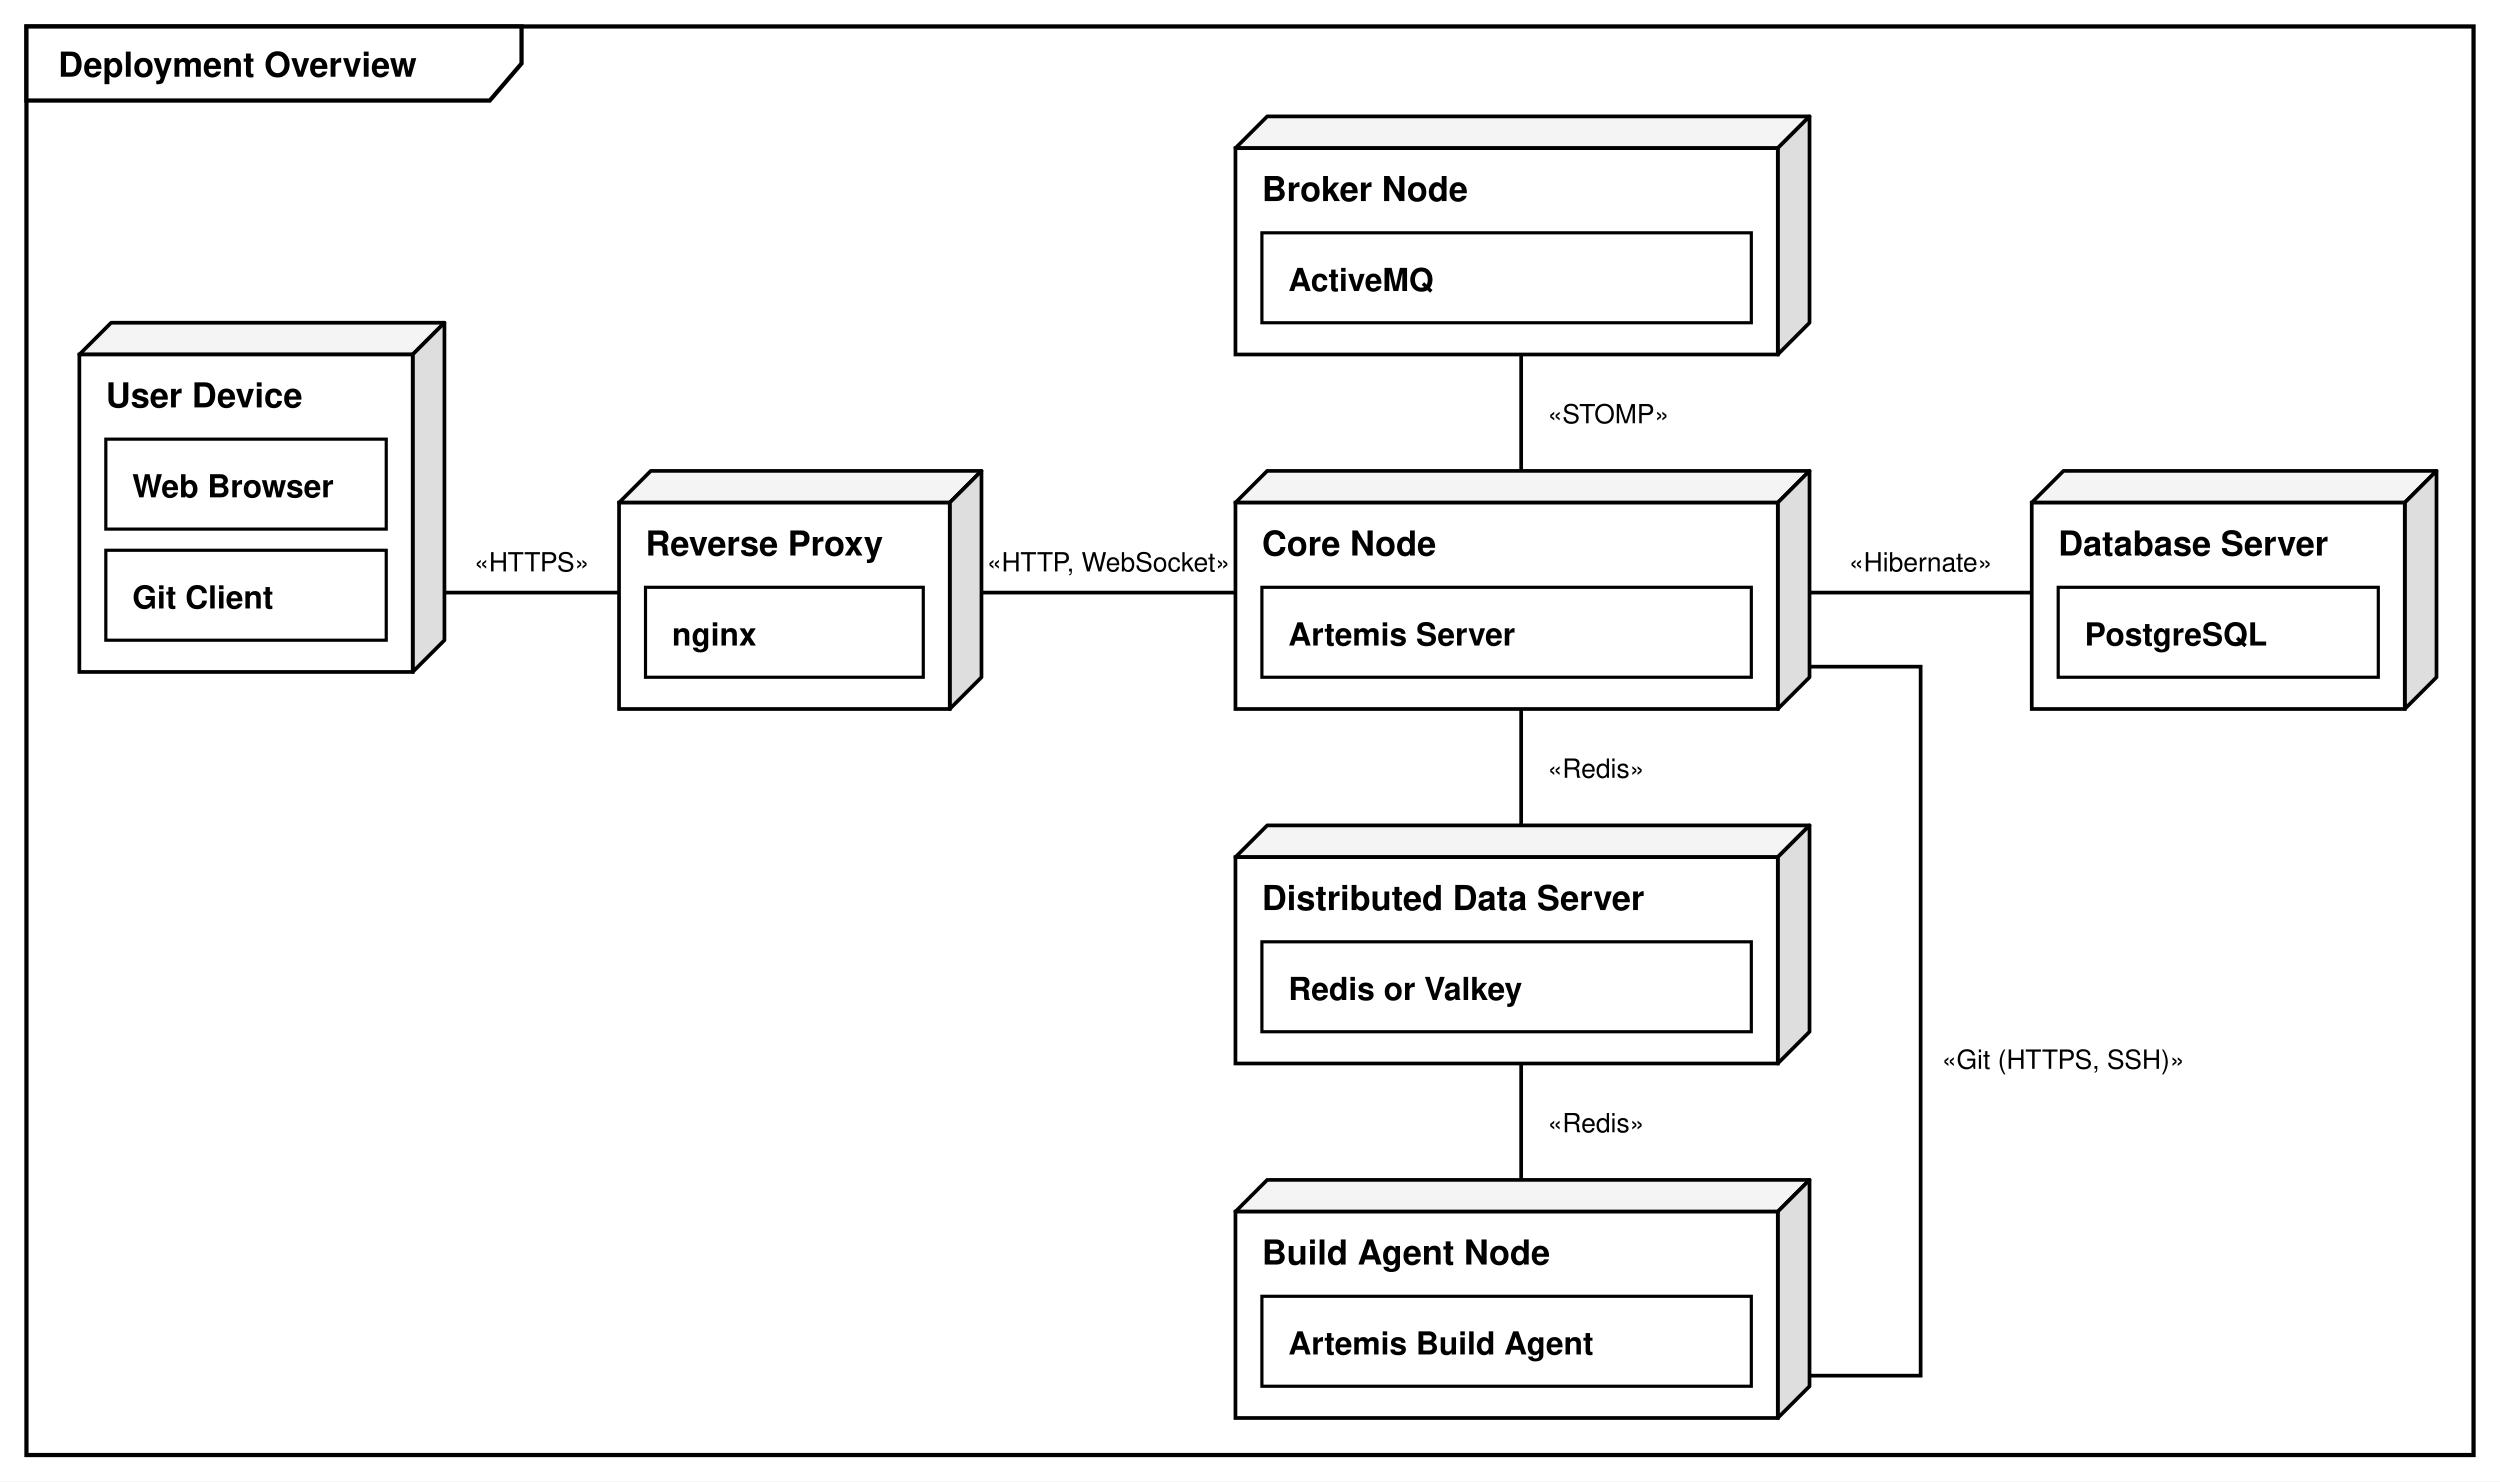
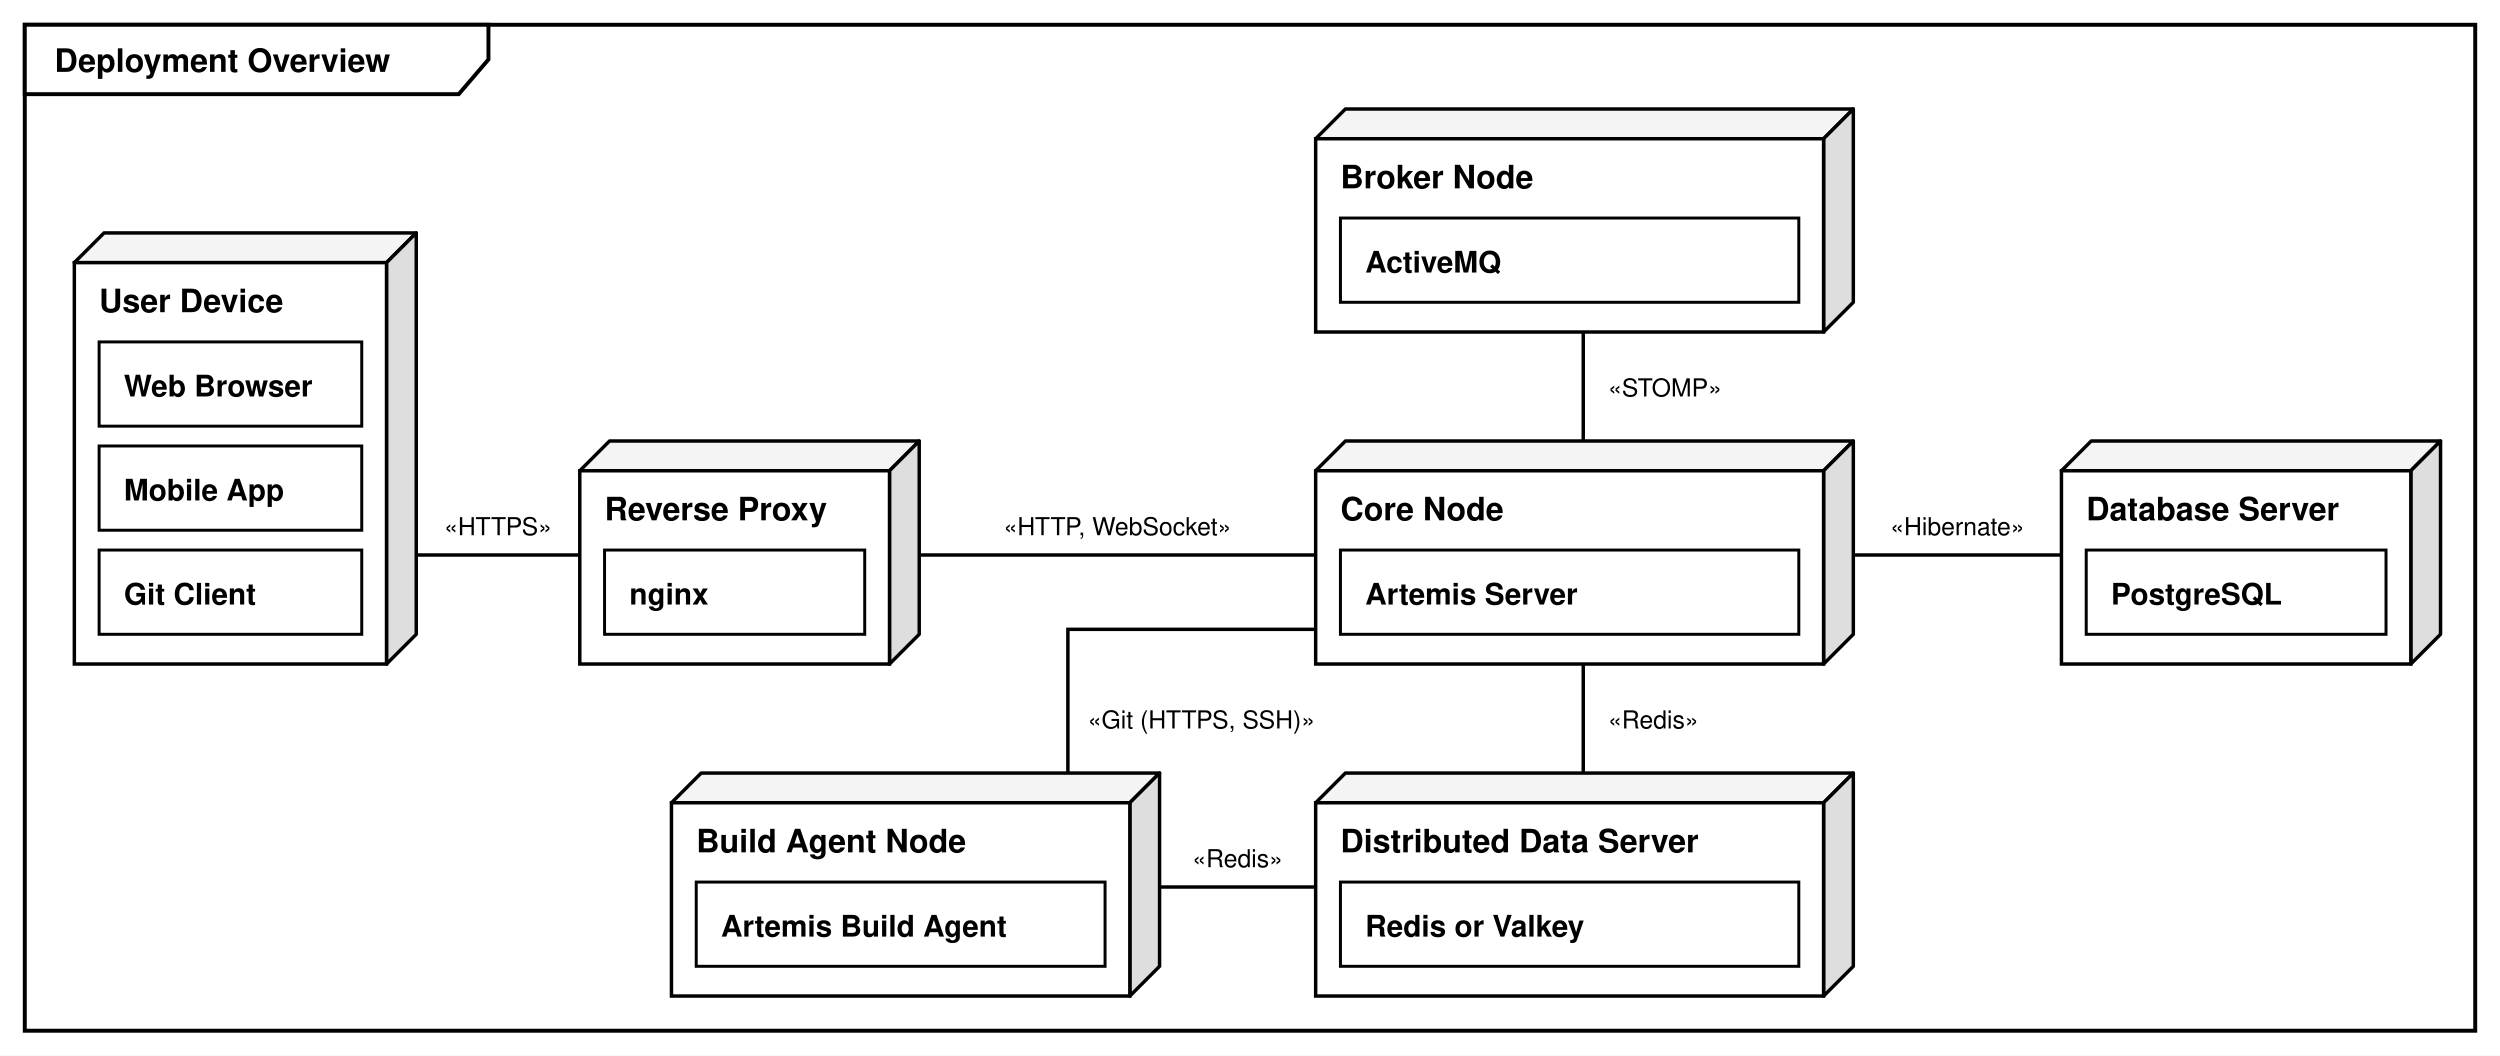
- <svg xmlns="http://www.w3.org/2000/svg" viewBox="0 0 945 560" width="945" height="560" font-family="Helvetica, Arial, sans-serif" role="img" aria-labelledby="t d">
+ <svg xmlns="http://www.w3.org/2000/svg" viewBox="0 0 1009 426" width="1009" height="426" font-family="Helvetica, Arial, sans-serif" role="img" aria-labelledby="t d">
  <defs>
    <marker id="open" viewBox="0 0 10 10" refX="9" refY="5" markerWidth="9" markerHeight="9" orient="auto">
      <path d="M1 1 L9 5 L1 9" fill="none" stroke="#000000" stroke-width="1.4" />
    </marker>
  </defs>
-   <rect width="945" height="560" fill="#ffffff" />
-   <rect x="10" y="10" width="925" height="540" fill="#ffffff" stroke="#000000" stroke-width="1.6" />
+   <rect width="1009" height="426" fill="#ffffff" />
+   <rect x="10" y="10" width="989" height="406" fill="#ffffff" stroke="#000000" stroke-width="1.6" />
  <polygon points="10,10 197.14,10 197.14,24 185.14,38 10,38" fill="#ffffff" stroke="#000000" stroke-width="1.6" />
  <text x="22" y="29" font-size="13" font-weight="700" text-anchor="start" fill="#000000">Deployment Overview</text>
-   <polygon points="30,134 42,122 168,122 156,134" fill="#f4f4f4" stroke="#000000" stroke-width="1.4" stroke-linejoin="round" />
-   <polygon points="156,134 168,122 168,242 156,254" fill="#dedede" stroke="#000000" stroke-width="1.4" stroke-linejoin="round" />
-   <rect x="30" y="134" width="126" height="120" fill="#ffffff" stroke="#000000" stroke-width="1.4" />
-   <text x="40" y="154" font-size="13" font-weight="700" text-anchor="start" fill="#000000">User Device</text>
-   <rect x="40" y="166" width="106" height="34" fill="#ffffff" stroke="#000000" stroke-width="1.2" />
-   <text x="50" y="188" font-size="12" font-weight="700" text-anchor="start" fill="#000000">Web Browser</text>
-   <rect x="40" y="208" width="106" height="34" fill="#ffffff" stroke="#000000" stroke-width="1.2" />
-   <text x="50" y="230" font-size="12" font-weight="700" text-anchor="start" fill="#000000">Git Client</text>
+   <polygon points="30,106 42,94 168,94 156,106" fill="#f4f4f4" stroke="#000000" stroke-width="1.4" stroke-linejoin="round" />
+   <polygon points="156,106 168,94 168,256 156,268" fill="#dedede" stroke="#000000" stroke-width="1.4" stroke-linejoin="round" />
+   <rect x="30" y="106" width="126" height="162" fill="#ffffff" stroke="#000000" stroke-width="1.4" />
+   <text x="40" y="126" font-size="13" font-weight="700" text-anchor="start" fill="#000000">User Device</text>
+   <rect x="40" y="138" width="106" height="34" fill="#ffffff" stroke="#000000" stroke-width="1.2" />
+   <text x="50" y="160" font-size="12" font-weight="700" text-anchor="start" fill="#000000">Web Browser</text>
+   <rect x="40" y="180" width="106" height="34" fill="#ffffff" stroke="#000000" stroke-width="1.2" />
+   <text x="50" y="202" font-size="12" font-weight="700" text-anchor="start" fill="#000000">Mobile App</text>
+   <rect x="40" y="222" width="106" height="34" fill="#ffffff" stroke="#000000" stroke-width="1.2" />
+   <text x="50" y="244" font-size="12" font-weight="700" text-anchor="start" fill="#000000">Git Client</text>
  <polygon points="234,190 246,178 371,178 359,190" fill="#f4f4f4" stroke="#000000" stroke-width="1.4" stroke-linejoin="round" />
  <polygon points="359,190 371,178 371,256 359,268" fill="#dedede" stroke="#000000" stroke-width="1.4" stroke-linejoin="round" />
  <rect x="234" y="190" width="125" height="78" fill="#ffffff" stroke="#000000" stroke-width="1.4" />
  <text x="244" y="210" font-size="13" font-weight="700" text-anchor="start" fill="#000000">Reverse Proxy</text>
  <rect x="244" y="222" width="105" height="34" fill="#ffffff" stroke="#000000" stroke-width="1.2" />
  <text x="254" y="244" font-size="12" font-weight="700" text-anchor="start" fill="#000000">nginx</text>
  <polyline points="168,224 234,224" fill="none" stroke="#000000" stroke-width="1.4" />
  <text x="201.0" y="216" font-size="10" font-weight="400" text-anchor="middle" fill="#000000">«HTTPS»</text>
-   <polyline points="371,224 467,224" fill="none" stroke="#000000" stroke-width="1.4" />
-   <text x="419.0" y="216" font-size="10" font-weight="400" text-anchor="middle" fill="#000000">«HTTP, WebSocket»</text>
-   <polygon points="467,190 479,178 684,178 672,190" fill="#f4f4f4" stroke="#000000" stroke-width="1.4" stroke-linejoin="round" />
-   <polygon points="672,190 684,178 684,256 672,268" fill="#dedede" stroke="#000000" stroke-width="1.4" stroke-linejoin="round" />
-   <rect x="467" y="190" width="205" height="78" fill="#ffffff" stroke="#000000" stroke-width="1.4" />
-   <text x="477" y="210" font-size="13" font-weight="700" text-anchor="start" fill="#000000">Core Node</text>
-   <rect x="477" y="222" width="185" height="34" fill="#ffffff" stroke="#000000" stroke-width="1.2" />
-   <text x="487" y="244" font-size="12" font-weight="700" text-anchor="start" fill="#000000">Artemis Server</text>
-   <polygon points="467,56 479,44 684,44 672,56" fill="#f4f4f4" stroke="#000000" stroke-width="1.4" stroke-linejoin="round" />
-   <polygon points="672,56 684,44 684,122 672,134" fill="#dedede" stroke="#000000" stroke-width="1.4" stroke-linejoin="round" />
-   <rect x="467" y="56" width="205" height="78" fill="#ffffff" stroke="#000000" stroke-width="1.4" />
-   <text x="477" y="76" font-size="13" font-weight="700" text-anchor="start" fill="#000000">Broker Node</text>
-   <rect x="477" y="88" width="185" height="34" fill="#ffffff" stroke="#000000" stroke-width="1.2" />
-   <text x="487" y="110" font-size="12" font-weight="700" text-anchor="start" fill="#000000">ActiveMQ</text>
-   <polygon points="467,324 479,312 684,312 672,324" fill="#f4f4f4" stroke="#000000" stroke-width="1.4" stroke-linejoin="round" />
-   <polygon points="672,324 684,312 684,390 672,402" fill="#dedede" stroke="#000000" stroke-width="1.4" stroke-linejoin="round" />
-   <rect x="467" y="324" width="205" height="78" fill="#ffffff" stroke="#000000" stroke-width="1.4" />
-   <text x="477" y="344" font-size="13" font-weight="700" text-anchor="start" fill="#000000">Distributed Data Server</text>
-   <rect x="477" y="356" width="185" height="34" fill="#ffffff" stroke="#000000" stroke-width="1.2" />
-   <text x="487" y="378" font-size="12" font-weight="700" text-anchor="start" fill="#000000">Redis or Valkey</text>
-   <polygon points="467,458 479,446 684,446 672,458" fill="#f4f4f4" stroke="#000000" stroke-width="1.4" stroke-linejoin="round" />
-   <polygon points="672,458 684,446 684,524 672,536" fill="#dedede" stroke="#000000" stroke-width="1.4" stroke-linejoin="round" />
-   <rect x="467" y="458" width="205" height="78" fill="#ffffff" stroke="#000000" stroke-width="1.4" />
-   <text x="477" y="478" font-size="13" font-weight="700" text-anchor="start" fill="#000000">Build Agent Node</text>
-   <rect x="477" y="490" width="185" height="34" fill="#ffffff" stroke="#000000" stroke-width="1.2" />
-   <text x="487" y="512" font-size="12" font-weight="700" text-anchor="start" fill="#000000">Artemis Build Agent</text>
-   <polyline points="575,134 575,178" fill="none" stroke="#000000" stroke-width="1.4" />
-   <text x="585" y="160.0" font-size="10" font-weight="400" text-anchor="start" fill="#000000">«STOMP»</text>
-   <polyline points="575,268 575,312" fill="none" stroke="#000000" stroke-width="1.4" />
-   <text x="585" y="294.0" font-size="10" font-weight="400" text-anchor="start" fill="#000000">«Redis»</text>
-   <polyline points="575,402 575,446" fill="none" stroke="#000000" stroke-width="1.4" />
-   <text x="585" y="428.0" font-size="10" font-weight="400" text-anchor="start" fill="#000000">«Redis»</text>
-   <polygon points="768,190 780,178 921,178 909,190" fill="#f4f4f4" stroke="#000000" stroke-width="1.4" stroke-linejoin="round" />
-   <polygon points="909,190 921,178 921,256 909,268" fill="#dedede" stroke="#000000" stroke-width="1.4" stroke-linejoin="round" />
-   <rect x="768" y="190" width="141" height="78" fill="#ffffff" stroke="#000000" stroke-width="1.4" />
-   <text x="778" y="210" font-size="13" font-weight="700" text-anchor="start" fill="#000000">Database Server</text>
-   <rect x="778" y="222" width="121" height="34" fill="#ffffff" stroke="#000000" stroke-width="1.2" />
-   <text x="788" y="244" font-size="12" font-weight="700" text-anchor="start" fill="#000000">PostgreSQL</text>
-   <polyline points="684,224 768,224" fill="none" stroke="#000000" stroke-width="1.4" />
-   <text x="726.0" y="216" font-size="10" font-weight="400" text-anchor="middle" fill="#000000">«Hibernate»</text>
-   <polyline points="684,252 726,252 726,520 684,520" fill="none" stroke="#000000" stroke-width="1.4" />
-   <text x="734" y="404.0" font-size="10" font-weight="400" text-anchor="start" fill="#000000">«Git (HTTPS, SSH)»</text>
+   <polyline points="371,224 531,224" fill="none" stroke="#000000" stroke-width="1.4" />
+   <text x="451.0" y="216" font-size="10" font-weight="400" text-anchor="middle" fill="#000000">«HTTP, WebSocket»</text>
+   <polygon points="531,190 543,178 748,178 736,190" fill="#f4f4f4" stroke="#000000" stroke-width="1.4" stroke-linejoin="round" />
+   <polygon points="736,190 748,178 748,256 736,268" fill="#dedede" stroke="#000000" stroke-width="1.4" stroke-linejoin="round" />
+   <rect x="531" y="190" width="205" height="78" fill="#ffffff" stroke="#000000" stroke-width="1.4" />
+   <text x="541" y="210" font-size="13" font-weight="700" text-anchor="start" fill="#000000">Core Node</text>
+   <rect x="541" y="222" width="185" height="34" fill="#ffffff" stroke="#000000" stroke-width="1.2" />
+   <text x="551" y="244" font-size="12" font-weight="700" text-anchor="start" fill="#000000">Artemis Server</text>
+   <polygon points="531,56 543,44 748,44 736,56" fill="#f4f4f4" stroke="#000000" stroke-width="1.4" stroke-linejoin="round" />
+   <polygon points="736,56 748,44 748,122 736,134" fill="#dedede" stroke="#000000" stroke-width="1.4" stroke-linejoin="round" />
+   <rect x="531" y="56" width="205" height="78" fill="#ffffff" stroke="#000000" stroke-width="1.4" />
+   <text x="541" y="76" font-size="13" font-weight="700" text-anchor="start" fill="#000000">Broker Node</text>
+   <rect x="541" y="88" width="185" height="34" fill="#ffffff" stroke="#000000" stroke-width="1.2" />
+   <text x="551" y="110" font-size="12" font-weight="700" text-anchor="start" fill="#000000">ActiveMQ</text>
+   <polygon points="531,324 543,312 748,312 736,324" fill="#f4f4f4" stroke="#000000" stroke-width="1.4" stroke-linejoin="round" />
+   <polygon points="736,324 748,312 748,390 736,402" fill="#dedede" stroke="#000000" stroke-width="1.4" stroke-linejoin="round" />
+   <rect x="531" y="324" width="205" height="78" fill="#ffffff" stroke="#000000" stroke-width="1.4" />
+   <text x="541" y="344" font-size="13" font-weight="700" text-anchor="start" fill="#000000">Distributed Data Server</text>
+   <rect x="541" y="356" width="185" height="34" fill="#ffffff" stroke="#000000" stroke-width="1.2" />
+   <text x="551" y="378" font-size="12" font-weight="700" text-anchor="start" fill="#000000">Redis or Valkey</text>
+   <polyline points="639,134 639,178" fill="none" stroke="#000000" stroke-width="1.4" />
+   <text x="649" y="160.0" font-size="10" font-weight="400" text-anchor="start" fill="#000000">«STOMP»</text>
+   <polyline points="639,268 639,312" fill="none" stroke="#000000" stroke-width="1.4" />
+   <text x="649" y="294.0" font-size="10" font-weight="400" text-anchor="start" fill="#000000">«Redis»</text>
+   <polygon points="271,324 283,312 468,312 456,324" fill="#f4f4f4" stroke="#000000" stroke-width="1.4" stroke-linejoin="round" />
+   <polygon points="456,324 468,312 468,390 456,402" fill="#dedede" stroke="#000000" stroke-width="1.4" stroke-linejoin="round" />
+   <rect x="271" y="324" width="185" height="78" fill="#ffffff" stroke="#000000" stroke-width="1.4" />
+   <text x="281" y="344" font-size="13" font-weight="700" text-anchor="start" fill="#000000">Build Agent Node</text>
+   <rect x="281" y="356" width="165" height="34" fill="#ffffff" stroke="#000000" stroke-width="1.2" />
+   <text x="291" y="378" font-size="12" font-weight="700" text-anchor="start" fill="#000000">Artemis Build Agent</text>
+   <polyline points="468,358 531,358" fill="none" stroke="#000000" stroke-width="1.4" />
+   <text x="499.5" y="350" font-size="10" font-weight="400" text-anchor="middle" fill="#000000">«Redis»</text>
+   <polyline points="531,254 431,254 431,312" fill="none" stroke="#000000" stroke-width="1.4" />
+   <text x="439" y="294.0" font-size="10" font-weight="400" text-anchor="start" fill="#000000">«Git (HTTPS, SSH)»</text>
+   <polygon points="832,190 844,178 985,178 973,190" fill="#f4f4f4" stroke="#000000" stroke-width="1.4" stroke-linejoin="round" />
+   <polygon points="973,190 985,178 985,256 973,268" fill="#dedede" stroke="#000000" stroke-width="1.4" stroke-linejoin="round" />
+   <rect x="832" y="190" width="141" height="78" fill="#ffffff" stroke="#000000" stroke-width="1.4" />
+   <text x="842" y="210" font-size="13" font-weight="700" text-anchor="start" fill="#000000">Database Server</text>
+   <rect x="842" y="222" width="121" height="34" fill="#ffffff" stroke="#000000" stroke-width="1.2" />
+   <text x="852" y="244" font-size="12" font-weight="700" text-anchor="start" fill="#000000">PostgreSQL</text>
+   <polyline points="748,224 832,224" fill="none" stroke="#000000" stroke-width="1.4" />
+   <text x="790.0" y="216" font-size="10" font-weight="400" text-anchor="middle" fill="#000000">«Hibernate»</text>
</svg>
